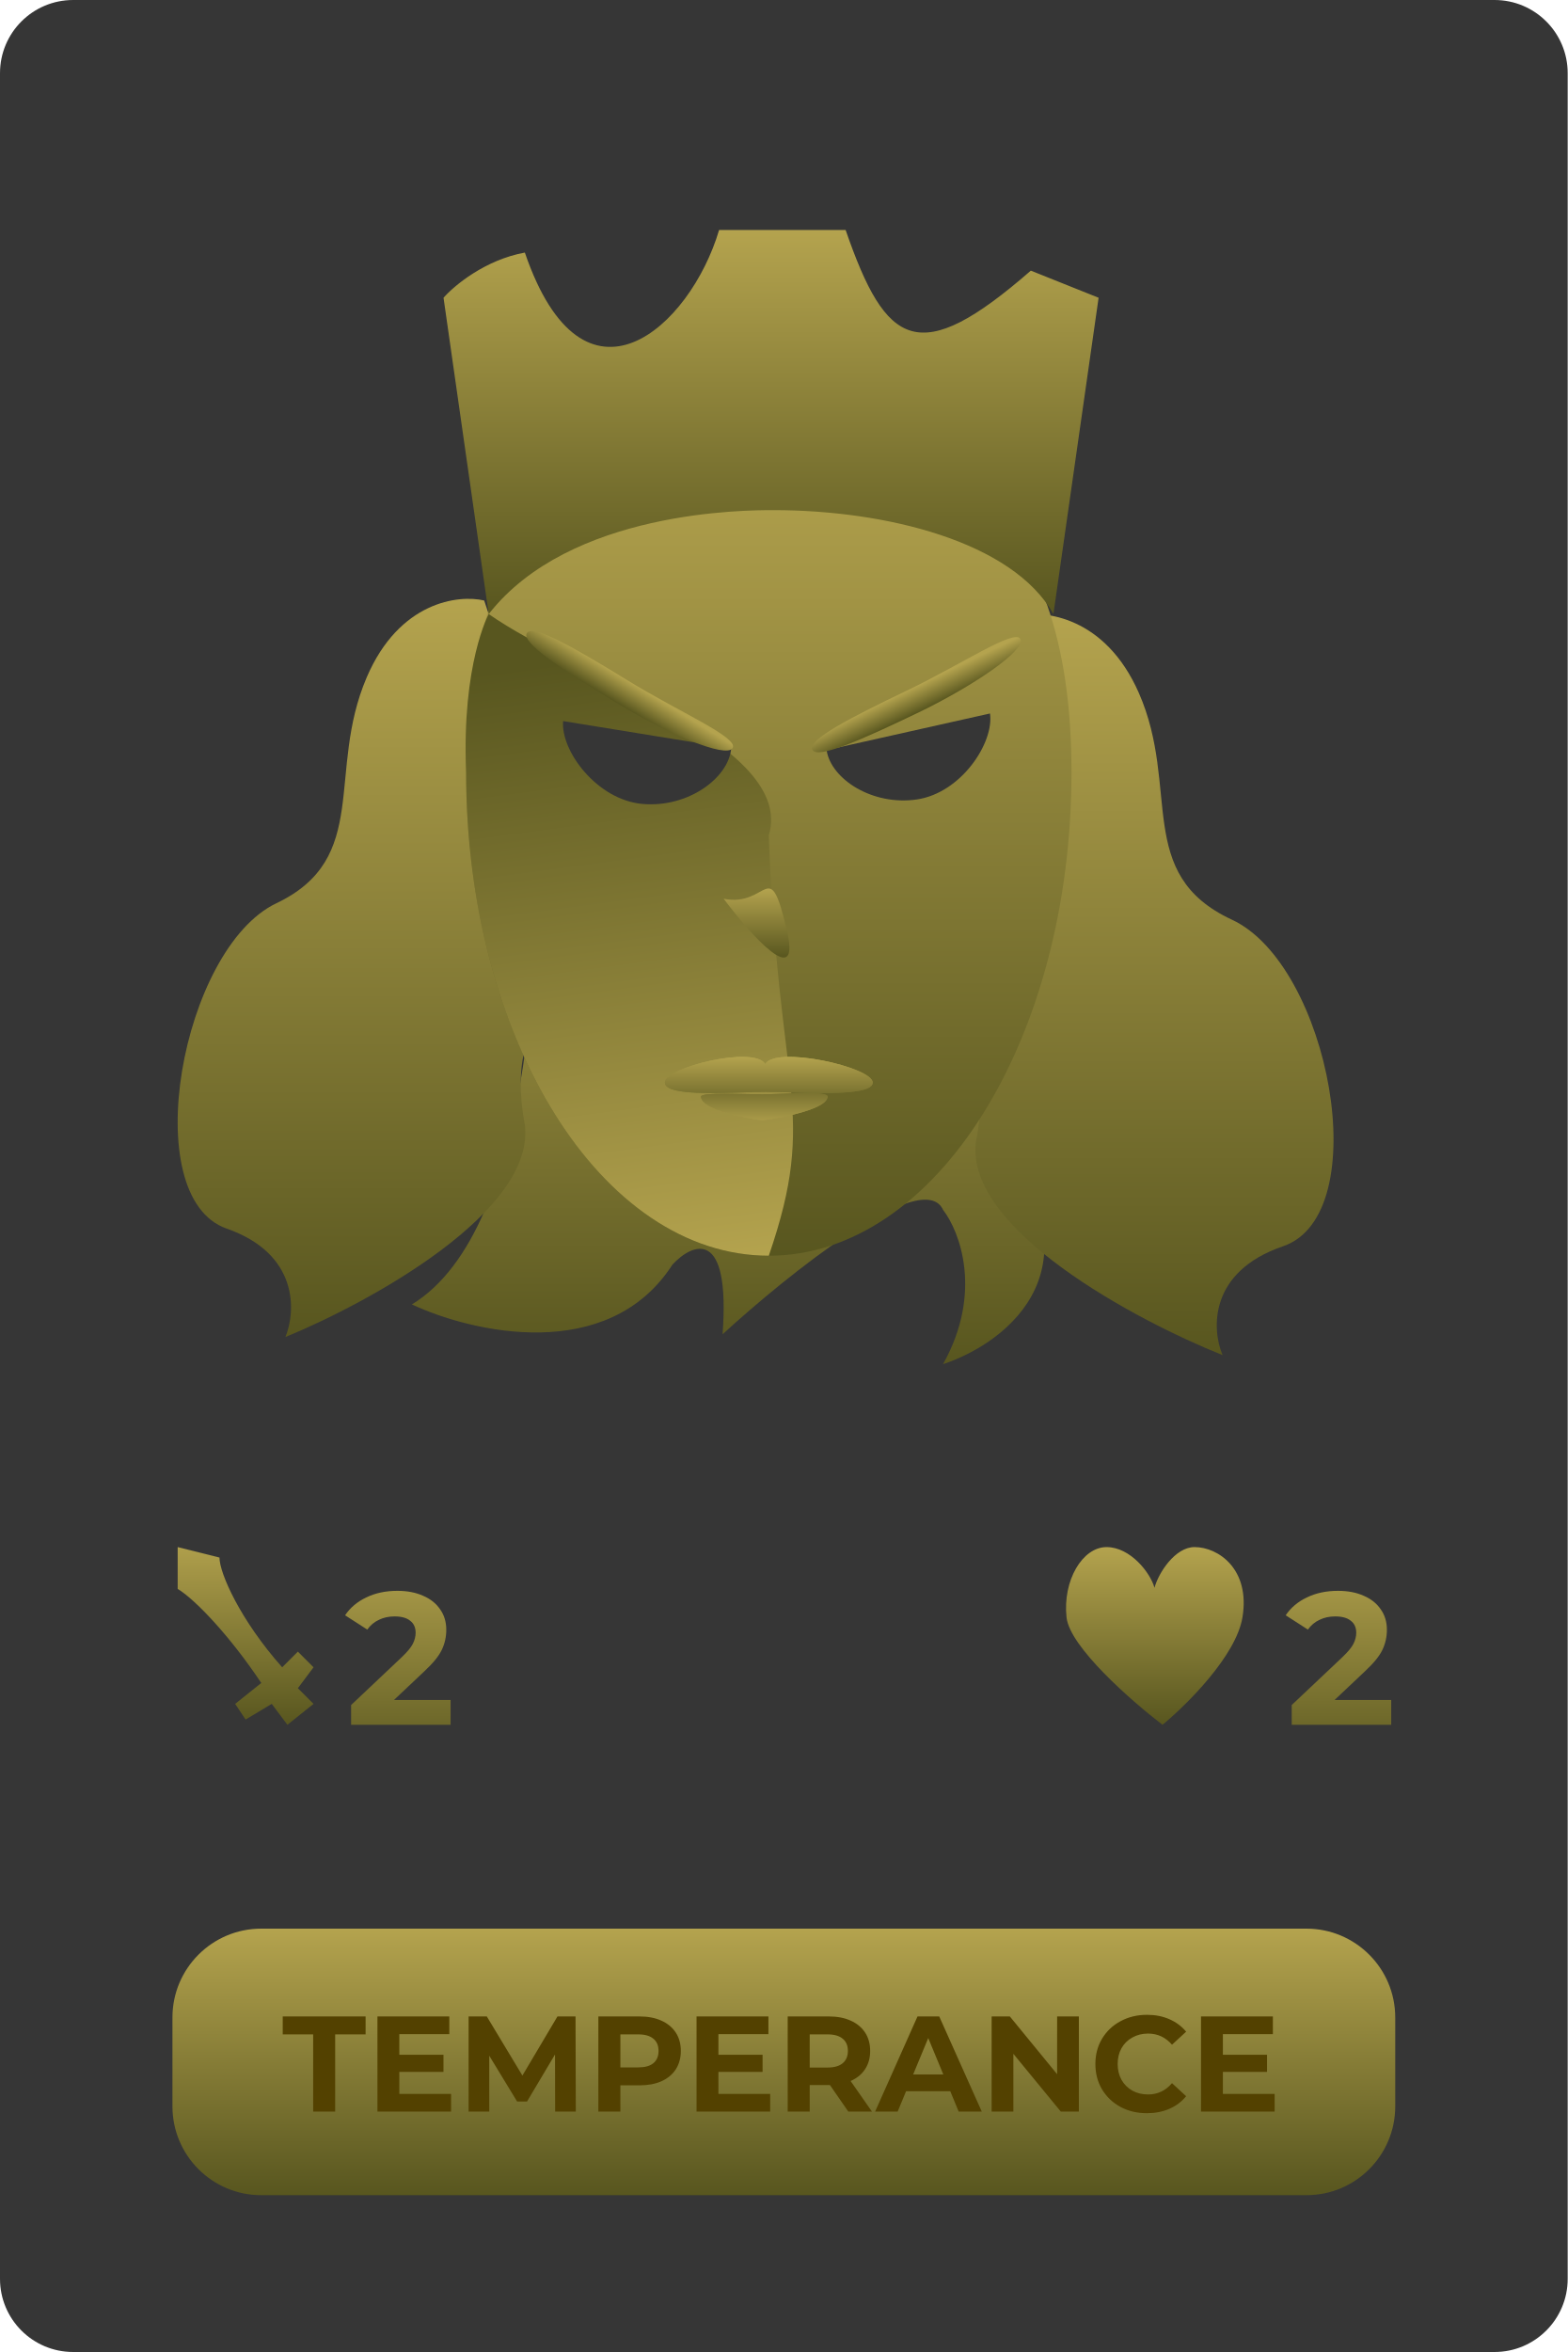
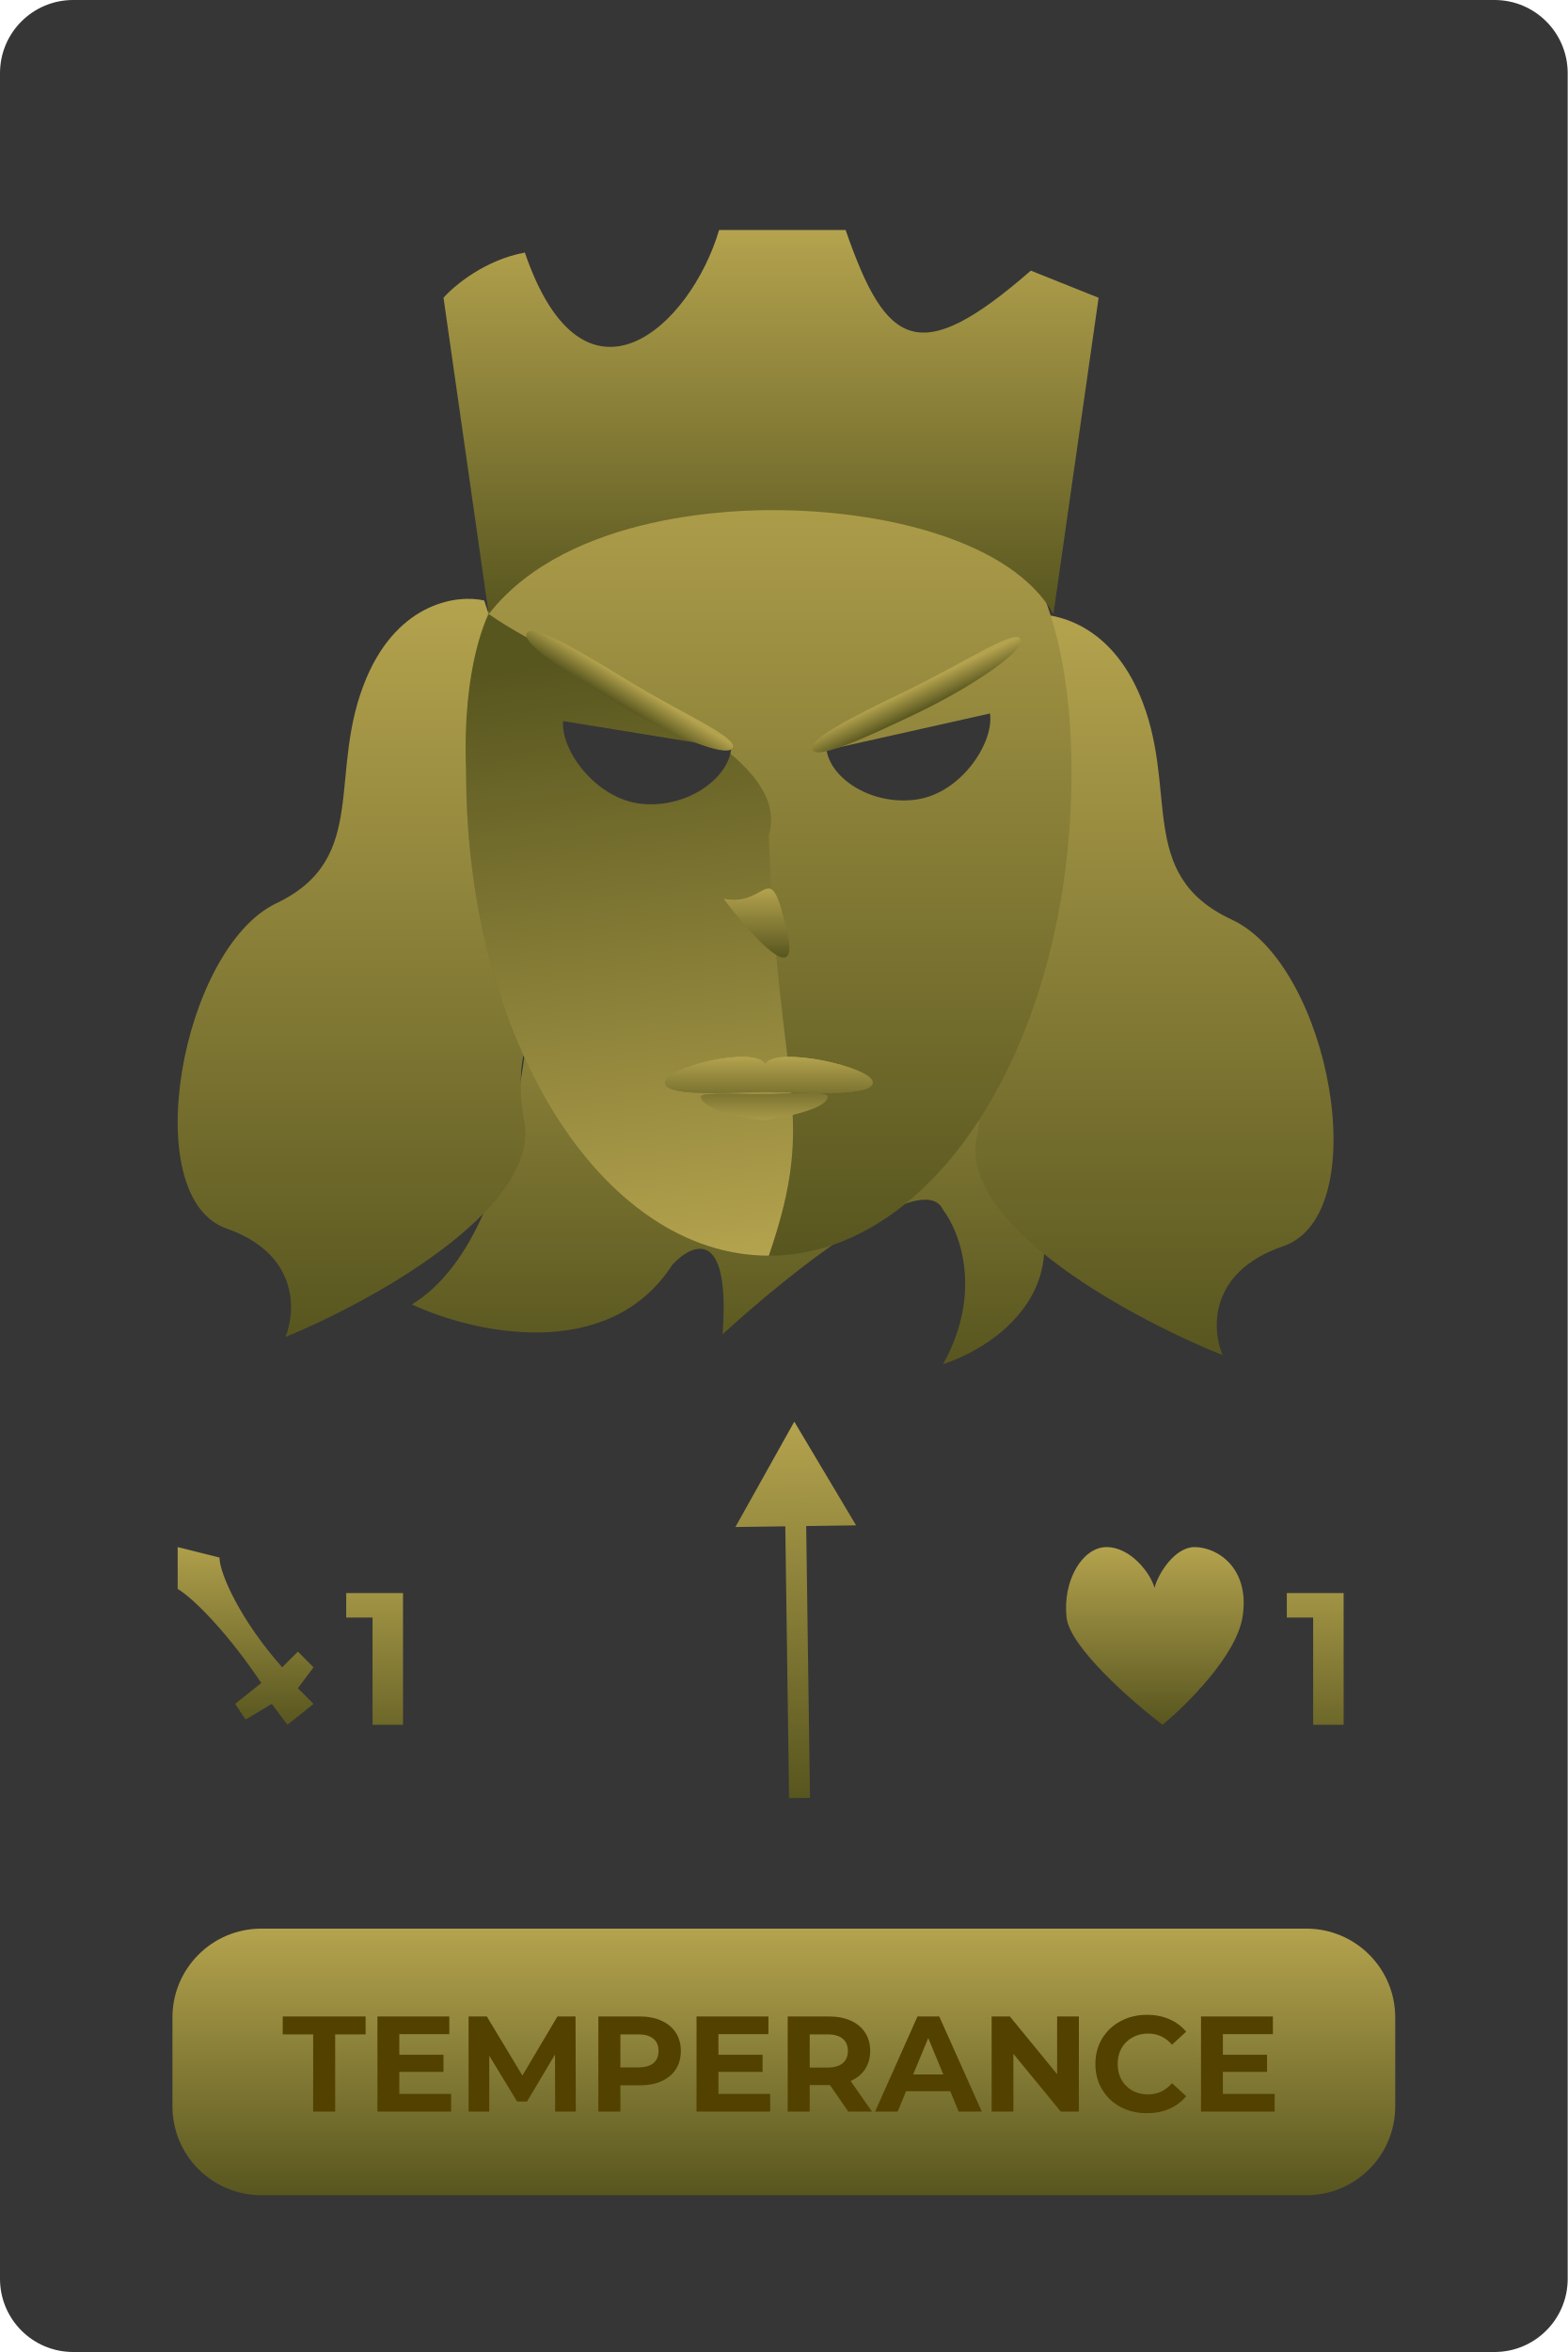
<svg xmlns="http://www.w3.org/2000/svg" width="150" height="225" viewBox="0 0 150 225" fill="none">
  <path d="M0 7C0 3.134 3.134 0 7 0H143C146.866 0 150 3.134 150 7V218C150 221.866 146.866 225 143 225H7C3.134 225 0 221.866 0 218V7Z" fill="#363636" />
  <rect x="16.5" y="184.5" width="117" height="25.5" rx="8.5" fill="url(#paint0_linear_15_49)" />
  <path d="M29.964 194.616H27.052V192.9H34.982V194.616H32.07V202H29.964V194.616ZM43.161 200.31V202H36.115V192.9H42.992V194.59H38.208V196.566H42.433V198.204H38.208V200.31H43.161ZM53.118 202L53.105 196.54L50.427 201.038H49.478L46.813 196.657V202H44.837V192.9H46.579L49.985 198.555L53.339 192.9H55.068L55.094 202H53.118ZM61.192 192.9C61.998 192.9 62.696 193.034 63.285 193.303C63.883 193.572 64.342 193.953 64.663 194.447C64.984 194.941 65.144 195.526 65.144 196.202C65.144 196.869 64.984 197.454 64.663 197.957C64.342 198.451 63.883 198.832 63.285 199.101C62.696 199.361 61.998 199.491 61.192 199.491H59.359V202H57.253V192.9H61.192ZM61.075 197.775C61.708 197.775 62.188 197.641 62.518 197.372C62.847 197.095 63.012 196.705 63.012 196.202C63.012 195.691 62.847 195.301 62.518 195.032C62.188 194.755 61.708 194.616 61.075 194.616H59.359V197.775H61.075ZM73.693 200.31V202H66.647V192.9H73.524V194.59H68.74V196.566H72.965V198.204H68.74V200.31H73.693ZM81.167 202L79.412 199.465H79.308H77.475V202H75.369V192.9H79.308C80.114 192.9 80.812 193.034 81.401 193.303C81.999 193.572 82.458 193.953 82.779 194.447C83.1 194.941 83.26 195.526 83.26 196.202C83.26 196.878 83.095 197.463 82.766 197.957C82.445 198.442 81.986 198.815 81.388 199.075L83.429 202H81.167ZM81.128 196.202C81.128 195.691 80.963 195.301 80.634 195.032C80.305 194.755 79.824 194.616 79.191 194.616H77.475V197.788H79.191C79.824 197.788 80.305 197.649 80.634 197.372C80.963 197.095 81.128 196.705 81.128 196.202ZM90.922 200.05H86.697L85.891 202H83.733L87.789 192.9H89.869L93.938 202H91.728L90.922 200.05ZM90.259 198.451L88.816 194.967L87.373 198.451H90.259ZM103.228 192.9V202H101.499L96.962 196.475V202H94.882V192.9H96.624L101.148 198.425V192.9H103.228ZM109.736 202.156C108.808 202.156 107.968 201.957 107.214 201.558C106.468 201.151 105.879 200.592 105.446 199.881C105.021 199.162 104.809 198.351 104.809 197.45C104.809 196.549 105.021 195.743 105.446 195.032C105.879 194.313 106.468 193.754 107.214 193.355C107.968 192.948 108.813 192.744 109.749 192.744C110.537 192.744 111.248 192.883 111.881 193.16C112.522 193.437 113.059 193.836 113.493 194.356L112.141 195.604C111.525 194.893 110.763 194.538 109.853 194.538C109.289 194.538 108.787 194.664 108.345 194.915C107.903 195.158 107.556 195.5 107.305 195.942C107.062 196.384 106.941 196.887 106.941 197.45C106.941 198.013 107.062 198.516 107.305 198.958C107.556 199.4 107.903 199.747 108.345 199.998C108.787 200.241 109.289 200.362 109.853 200.362C110.763 200.362 111.525 200.002 112.141 199.283L113.493 200.531C113.059 201.06 112.522 201.463 111.881 201.74C111.239 202.017 110.524 202.156 109.736 202.156ZM121.961 200.31V202H114.915V192.9H121.792V194.59H117.008V196.566H121.233V198.204H117.008V200.31H121.961Z" fill="#534100" />
  <path d="M50.919 74.305C52.037 88.115 51.302 117.547 39.412 124.785C45.165 127.484 58.206 130.5 64.343 120.975C66.261 118.912 69.904 117.356 69.137 127.643C75.37 121.928 88.315 111.546 90.233 115.737C91.831 117.801 94.068 123.642 90.233 130.5C96.466 128.436 106.055 120.975 94.548 107.641C83.041 94.306 60.667 79.861 50.919 74.305Z" fill="url(#paint1_linear_15_49)" />
  <path d="M46.328 57.446C43.879 56.87 38.202 57.533 35.089 64.795C31.199 73.873 35.521 82.086 26.444 86.408C17.366 90.731 13.043 114.506 21.689 117.532C28.605 119.953 28.317 125.457 27.308 127.906C35.377 124.592 51.256 115.889 50.219 107.59C49.498 103.987 49.268 96.956 54.109 97.647C58.95 98.339 50.939 71.135 46.328 57.446Z" fill="url(#paint2_linear_15_49)" />
  <path d="M97.388 58.904C99.911 58.325 105.758 58.991 108.964 66.281C112.971 75.393 108.518 83.638 117.868 87.978C127.218 92.317 131.67 116.183 122.766 119.221C115.642 121.651 115.939 127.176 116.978 129.635C108.667 126.309 92.312 117.572 93.38 109.24C94.123 105.624 94.36 98.566 89.373 99.26C84.387 99.954 92.638 72.645 97.388 58.904Z" fill="url(#paint3_linear_15_49)" />
  <path d="M102.523 73.873C102.523 99.417 89.557 120.126 73.561 120.126C57.566 120.126 44.599 99.417 44.599 73.873C44.599 48.328 57.566 41.452 73.561 41.452C89.557 41.452 102.523 48.328 102.523 73.873Z" fill="url(#paint4_linear_15_49)" />
  <path d="M73.561 79.924C74.426 104.564 78.316 106.293 73.561 120.125C57.566 120.125 44.599 99.417 44.599 73.873C44.167 63.496 46.761 58.743 46.761 58.743C55.406 64.795 76.155 71.279 73.561 79.924Z" fill="url(#paint5_linear_15_49)" />
  <path d="M69.964 71.594C69.714 74.429 65.833 77.293 61.472 76.907C57.111 76.522 53.63 71.815 53.88 68.98L69.964 71.594Z" fill="#363636" />
  <path d="M79.09 71.757C79.501 74.525 83.477 77.109 87.736 76.477C91.994 75.845 95.136 71.021 94.725 68.253L79.09 71.757Z" fill="#363636" />
  <path d="M70.093 71.566C69.47 72.582 63.745 70.154 58.779 67.105C53.812 64.055 49.852 61.476 50.41 60.568C50.967 59.66 55.059 62.025 60.025 65.074C64.992 68.124 70.717 70.551 70.093 71.566Z" fill="url(#paint6_linear_15_49)" />
  <path d="M97.641 61.147C98.153 62.215 93.007 65.704 87.751 68.223C82.496 70.742 78.181 72.671 77.724 71.716C77.266 70.76 81.472 68.606 86.728 66.087C91.983 63.568 97.129 60.079 97.641 61.147Z" fill="url(#paint7_linear_15_49)" />
  <path d="M69.239 85.976C73.561 86.841 73.561 81.653 75.29 89.002C76.674 94.881 71.832 89.434 69.239 85.976Z" fill="url(#paint8_linear_15_49)" />
  <path d="M79.181 104.904C79.181 104.297 74.798 104.688 72.92 104.688C71.251 104.688 67.077 104.464 67.077 104.904C67.077 106.268 72.422 107.157 72.92 107.157C73.418 107.157 79.181 106.268 79.181 104.904Z" fill="url(#paint9_linear_15_49)" />
  <path d="M79.181 104.904C79.181 104.297 74.798 104.688 72.92 104.688C71.251 104.688 67.077 104.464 67.077 104.904C67.077 106.268 72.422 107.157 72.92 107.157C73.418 107.157 79.181 106.268 79.181 104.904Z" fill="url(#paint10_linear_15_49)" />
  <path d="M83.504 103.563C83.504 105.033 76.304 104.45 73.218 104.45C70.476 104.45 63.619 105.033 63.619 103.563C63.619 102.093 72.19 100.014 73.218 101.788C74.247 100.014 83.504 102.093 83.504 103.563Z" fill="url(#paint11_linear_15_49)" />
  <path d="M83.504 103.563C83.504 105.033 76.304 104.45 73.218 104.45C70.476 104.45 63.619 105.033 63.619 103.563C63.619 102.093 72.19 100.014 73.218 101.788C74.247 100.014 83.504 102.093 83.504 103.563Z" fill="url(#paint12_linear_15_49)" />
  <path d="M46.761 58.743L42.438 28.484C43.446 27.331 46.415 24.853 50.219 24.161C55.838 40.588 66.04 31.337 68.806 22H80.91C84.8 33.239 87.913 35.227 98.633 25.89L105.117 28.484L100.794 58.743C96.904 51.827 84.8 48.801 73.993 48.801C71.4 48.801 54.541 48.801 46.761 58.743Z" fill="url(#paint13_linear_15_49)" />
  <path d="M17 148V152C18.667 153 22 156.5 25 161L22.5 163L23.5 164.5L26 163L27.5 165L30 163L28.5 161.5L30 159.5L28.5 158L27 159.5C23 155 21 150.5 21 149L17 148Z" fill="url(#paint14_linear_15_49)" />
-   <path d="M43.116 162.624V165H33.594V163.11L38.454 158.52C38.97 158.028 39.318 157.608 39.498 157.26C39.678 156.9 39.768 156.546 39.768 156.198C39.768 155.694 39.594 155.31 39.246 155.046C38.91 154.77 38.412 154.632 37.752 154.632C37.2 154.632 36.702 154.74 36.258 154.956C35.814 155.16 35.442 155.472 35.142 155.892L33.018 154.524C33.51 153.792 34.188 153.222 35.052 152.814C35.916 152.394 36.906 152.184 38.022 152.184C38.958 152.184 39.774 152.34 40.47 152.652C41.178 152.952 41.724 153.384 42.108 153.948C42.504 154.5 42.702 155.154 42.702 155.91C42.702 156.594 42.558 157.236 42.27 157.836C41.982 158.436 41.424 159.12 40.596 159.888L37.698 162.624H43.116Z" fill="url(#paint15_linear_15_49)" />
-   <path d="M133.116 162.624V165H123.594V163.11L128.454 158.52C128.97 158.028 129.318 157.608 129.498 157.26C129.678 156.9 129.768 156.546 129.768 156.198C129.768 155.694 129.594 155.31 129.246 155.046C128.91 154.77 128.412 154.632 127.752 154.632C127.2 154.632 126.702 154.74 126.258 154.956C125.814 155.16 125.442 155.472 125.142 155.892L123.018 154.524C123.51 153.792 124.188 153.222 125.052 152.814C125.916 152.394 126.906 152.184 128.022 152.184C128.958 152.184 129.774 152.34 130.47 152.652C131.178 152.952 131.724 153.384 132.108 153.948C132.504 154.5 132.702 155.154 132.702 155.91C132.702 156.594 132.558 157.236 132.27 157.836C131.982 158.436 131.424 159.12 130.596 159.888L127.698 162.624H133.116Z" fill="url(#paint16_linear_15_49)" />
-   <path d="M111.23 165C108.297 162.757 102.355 157.562 102.049 154.729C101.666 151.187 103.579 148 105.874 148C108.169 148 110.082 150.479 110.465 151.896C110.847 150.448 112.454 148 114.29 148C116.585 148 119.645 150.125 118.88 154.729C118.268 158.412 113.525 163.111 111.23 165Z" fill="url(#paint17_linear_15_49)" />
+   <path d="M38.562 152.4V165H35.646V154.74H33.126V152.4H38.562Z" fill="url(#paint15_linear_15_49)" />
+   <path d="M128.562 152.4V165H125.646V154.74H123.126V152.4H128.562Z" fill="url(#paint16_linear_15_49)" />
+   <path d="M111.23 165C108.297 162.757 102.355 157.562 102.049 154.729C101.666 151.188 103.579 148 105.874 148C108.169 148 110.082 150.479 110.465 151.896C110.847 150.448 112.454 148 114.29 148C116.585 148 119.645 150.125 118.88 154.729C118.268 158.412 113.525 163.111 111.23 165Z" fill="url(#paint17_linear_15_49)" />
+   <path d="M76 136L70.366 146.079L81.912 145.919L76 136ZM77.5 171.986L77.125 144.985L75.125 145.013L75.5 172.014L77.5 171.986Z" fill="url(#paint18_linear_15_49)" />
  <defs>
    <linearGradient id="paint0_linear_15_49" x1="75" y1="184.5" x2="75" y2="210" gradientUnits="userSpaceOnUse">
      <stop stop-color="#B4A34E" />
      <stop offset="1" stop-color="#58561F" />
    </linearGradient>
    <linearGradient id="paint1_linear_15_49" x1="69.671" y1="74.305" x2="69.671" y2="130.5" gradientUnits="userSpaceOnUse">
      <stop stop-color="#B4A34E" />
      <stop offset="1" stop-color="#58561F" />
    </linearGradient>
    <linearGradient id="paint2_linear_15_49" x1="36.306" y1="57.286" x2="36.306" y2="127.906" gradientUnits="userSpaceOnUse">
      <stop stop-color="#B4A34E" />
      <stop offset="1" stop-color="#58561F" />
    </linearGradient>
    <linearGradient id="paint3_linear_15_49" x1="107.711" y1="58.743" x2="107.711" y2="129.635" gradientUnits="userSpaceOnUse">
      <stop stop-color="#B4A34E" />
      <stop offset="1" stop-color="#58561F" />
    </linearGradient>
    <linearGradient id="paint4_linear_15_49" x1="73.561" y1="41.452" x2="73.561" y2="120.126" gradientUnits="userSpaceOnUse">
      <stop stop-color="#B4A34E" />
      <stop offset="1" stop-color="#58561F" />
    </linearGradient>
    <linearGradient id="paint5_linear_15_49" x1="65.78" y1="61.769" x2="73.561" y2="120.126" gradientUnits="userSpaceOnUse">
      <stop stop-color="#58561F" />
      <stop offset="1" stop-color="#B4A34E" />
    </linearGradient>
    <linearGradient id="paint6_linear_15_49" x1="60.025" y1="65.074" x2="58.779" y2="67.105" gradientUnits="userSpaceOnUse">
      <stop stop-color="#B4A34E" />
      <stop offset="1" stop-color="#58561F" />
    </linearGradient>
    <linearGradient id="paint7_linear_15_49" x1="86.728" y1="66.087" x2="87.751" y2="68.223" gradientUnits="userSpaceOnUse">
      <stop stop-color="#B4A34E" />
      <stop offset="1" stop-color="#58561F" />
    </linearGradient>
    <linearGradient id="paint8_linear_15_49" x1="72.386" y1="84.998" x2="72.386" y2="91.603" gradientUnits="userSpaceOnUse">
      <stop stop-color="#B4A34E" />
      <stop offset="1" stop-color="#58561F" />
    </linearGradient>
    <linearGradient id="paint9_linear_15_49" x1="73.129" y1="107.791" x2="73.129" y2="102.629" gradientUnits="userSpaceOnUse">
      <stop stop-color="#B4A34E" />
      <stop offset="1" stop-color="#58561F" />
    </linearGradient>
    <linearGradient id="paint10_linear_15_49" x1="73.129" y1="107.791" x2="73.129" y2="102.629" gradientUnits="userSpaceOnUse">
      <stop stop-color="#B4A34E" />
      <stop offset="1" stop-color="#58561F" />
    </linearGradient>
    <linearGradient id="paint11_linear_15_49" x1="73.561" y1="101.106" x2="73.561" y2="106.668" gradientUnits="userSpaceOnUse">
      <stop stop-color="#B4A34E" />
      <stop offset="1" stop-color="#58561F" />
    </linearGradient>
    <linearGradient id="paint12_linear_15_49" x1="73.561" y1="101.106" x2="73.561" y2="106.668" gradientUnits="userSpaceOnUse">
      <stop stop-color="#B4A34E" />
      <stop offset="1" stop-color="#58561F" />
    </linearGradient>
    <linearGradient id="paint13_linear_15_49" x1="73.777" y1="22" x2="73.777" y2="58.743" gradientUnits="userSpaceOnUse">
      <stop stop-color="#B4A34E" />
      <stop offset="1" stop-color="#58561F" />
    </linearGradient>
    <linearGradient id="paint14_linear_15_49" x1="24.25" y1="147" x2="24.25" y2="165" gradientUnits="userSpaceOnUse">
      <stop stop-color="#B4A34E" />
      <stop offset="1" stop-color="#58561F" />
    </linearGradient>
-     <linearGradient id="paint15_linear_15_49" x1="38.5" y1="148" x2="38.5" y2="170" gradientUnits="userSpaceOnUse">
+     <linearGradient id="paint15_linear_15_49" x1="37" y1="148" x2="37" y2="170" gradientUnits="userSpaceOnUse">
      <stop stop-color="#B4A34E" />
      <stop offset="1" stop-color="#58561F" />
    </linearGradient>
-     <linearGradient id="paint16_linear_15_49" x1="128.5" y1="148" x2="128.5" y2="170" gradientUnits="userSpaceOnUse">
+     <linearGradient id="paint16_linear_15_49" x1="127" y1="148" x2="127" y2="170" gradientUnits="userSpaceOnUse">
      <stop stop-color="#B4A34E" />
      <stop offset="1" stop-color="#58561F" />
    </linearGradient>
    <linearGradient id="paint17_linear_15_49" x1="110.871" y1="147.969" x2="110.871" y2="164.969" gradientUnits="userSpaceOnUse">
      <stop stop-color="#B4A34E" />
      <stop offset="1" stop-color="#58561F" />
    </linearGradient>
+     <linearGradient id="paint18_linear_15_49" x1="76.5" y1="135.993" x2="77" y2="171.993" gradientUnits="userSpaceOnUse">
+       <stop stop-color="#B4A34E" />
+       <stop offset="1" stop-color="#58561F" />
+     </linearGradient>
  </defs>
</svg>
